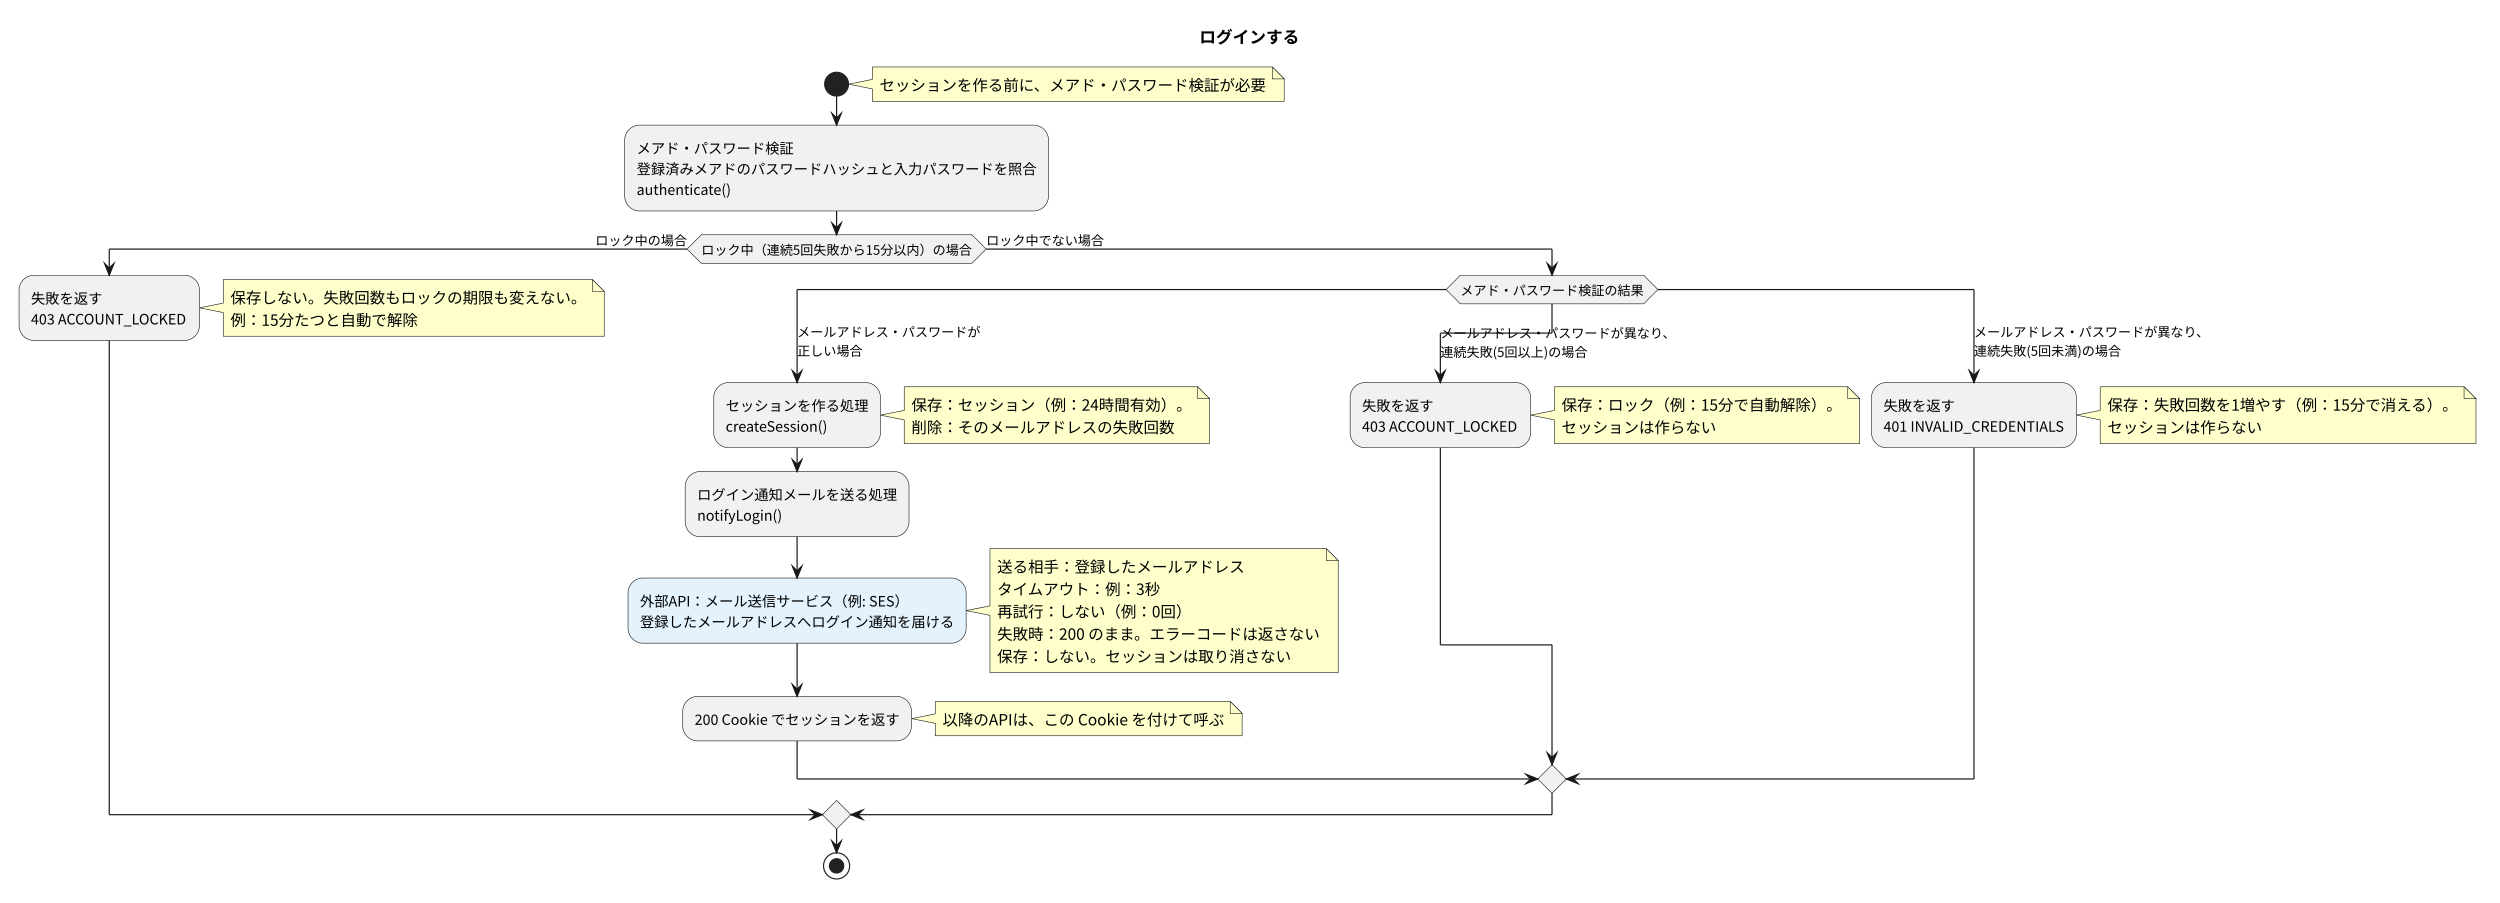
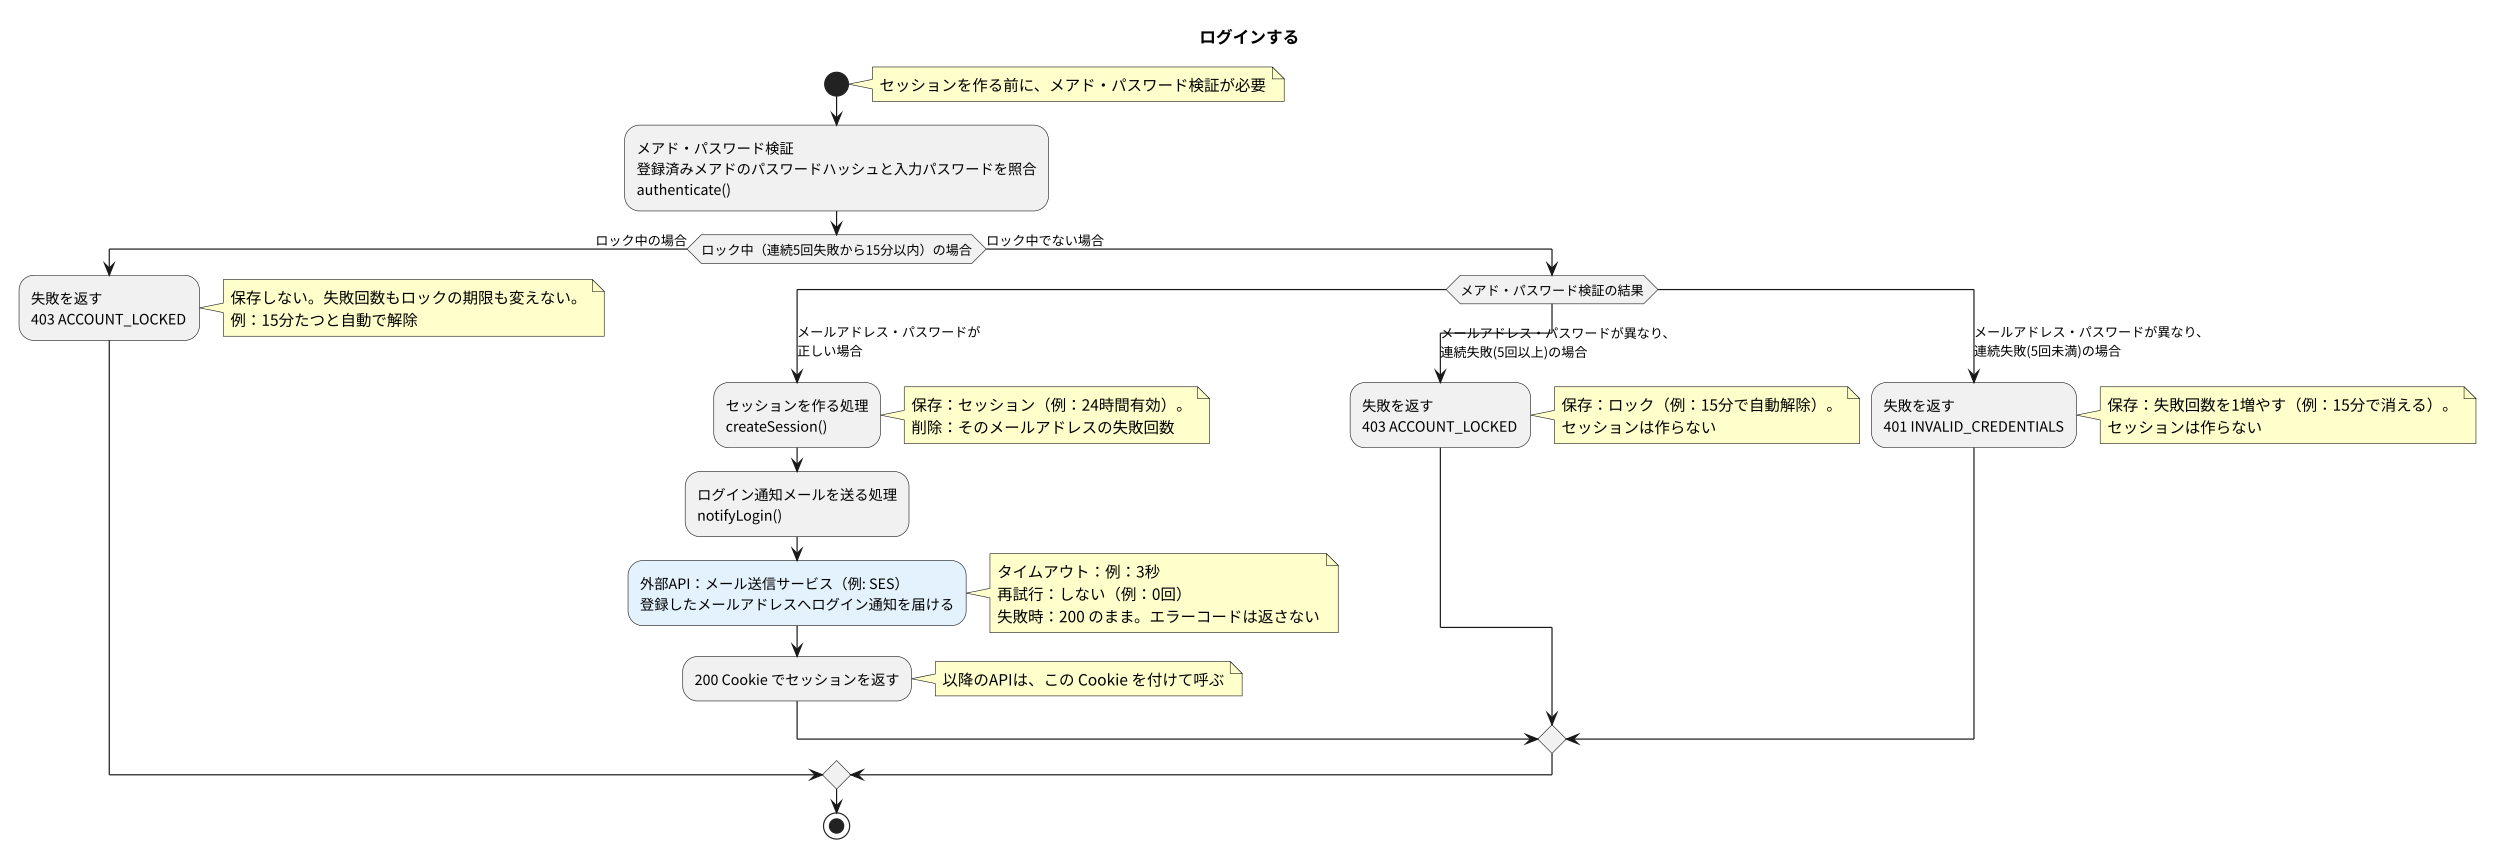
- <svg xmlns="http://www.w3.org/2000/svg" version="1.1" data-diagram-type="ACTIVITY" style="width:2100px;height:758px;background:#FFFFFF;" width="2100px" height="758px" viewBox="0 0 2100 758" zoomAndPan="magnify" preserveAspectRatio="none" contentStyleType="text/css">
+ <svg xmlns="http://www.w3.org/2000/svg" version="1.1" data-diagram-type="ACTIVITY" style="width:2100px;height:724px;background:#FFFFFF;" width="2100px" height="724px" viewBox="0 0 2100 724" zoomAndPan="magnify" preserveAspectRatio="none" contentStyleType="text/css">
  <defs />
  <g font-family="sans-serif" lengthAdjust="spacing">
    <g class="title" data-source-line="8">
      <text x="1007.407" y="36.24" fill="#000" font-size="14" textLength="84" font-weight="700" font-family="'Noto Sans CJK JP'">ログインする</text>
    </g>
    <path d="M732.732,56.272 L732.732,66.684 L712.732,70.684 L732.732,74.684 L732.732,85.096 A0,0 0 0 0 732.732,85.096 L1078.732,85.096 A0,0 0 0 0 1078.732,85.096 L1078.732,66.272 L1068.732,56.272 L732.732,56.272 A0,0 0 0 0 732.732,56.272" style="stroke:#181818;stroke-width:0.5;" fill="#FFC" />
    <path d="M1068.732,56.272 L1068.732,66.272 L1078.732,66.272 L1068.732,56.272" style="stroke:#181818;stroke-width:0.5;" fill="#FFC" />
    <text x="738.732" y="76.352" fill="#000" font-size="13" textLength="325" font-family="'Noto Sans CJK JP'">セッションを作る前に、メアド・パスワード検証が必要</text>
    <ellipse cx="702.732" cy="70.684" rx="10" ry="10" fill="#222" style="stroke:#222;stroke-width:1;" />
    <rect x="524.731" y="105.096" width="356.003" height="72.128" fill="#F1F1F1" style="stroke:#181818;stroke-width:0.5;" rx="12.5" ry="12.5" />
    <text x="534.731" y="129.016" fill="#000" font-size="12" textLength="132.001" font-family="'Noto Sans CJK JP'">メアド・パスワード検証</text>
    <text x="534.731" y="146.392" fill="#000" font-size="12" textLength="336.003" font-family="'Noto Sans CJK JP'">登録済みメアドのパスワードハッシュと入力パスワードを照合</text>
    <text x="534.731" y="163.768" fill="#000" font-size="12" textLength="79.801" font-family="'Noto Sans CJK JP'">authenticate()</text>
    <polygon points="589.075,197.224,816.389,197.224,828.389,209.224,816.389,221.224,589.075,221.224,577.075,209.224,589.075,197.224" fill="#F1F1F1" style="stroke:#181818;stroke-width:0.5;stroke-linejoin:miter;stroke-miterlimit:10;" />
    <text x="589.075" y="214.02" fill="#000" font-size="11" textLength="227.313" font-family="'Noto Sans CJK JP'">ロック中（連続5回失敗から15分以内）の場合</text>
    <text x="500.076" y="206.056" fill="#000" font-size="11" textLength="76.999" font-family="'Noto Sans CJK JP'">ロック中の場合</text>
    <text x="828.389" y="206.056" fill="#000" font-size="11" textLength="98.999" font-family="'Noto Sans CJK JP'">ロック中でない場合</text>
    <path d="M187.557,234.776 L187.557,254.6 L167.557,258.6 L187.557,262.6 L187.557,282.424 A0,0 0 0 0 187.557,282.424 L507.557,282.424 A0,0 0 0 0 507.557,282.424 L507.557,244.776 L497.557,234.776 L187.557,234.776 A0,0 0 0 0 187.557,234.776" style="stroke:#181818;stroke-width:0.5;" fill="#FFC" />
    <path d="M497.557,234.776 L497.557,244.776 L507.557,244.776 L497.557,234.776" style="stroke:#181818;stroke-width:0.5;" fill="#FFC" />
    <text x="193.557" y="254.856" fill="#000" font-size="13" textLength="299" font-family="'Noto Sans CJK JP'">保存しない。失敗回数もロックの期限も変えない。</text>
    <text x="193.557" y="273.68" fill="#000" font-size="13" textLength="157.43" font-family="'Noto Sans CJK JP'">例：15分たつと自動で解除</text>
    <rect x="16" y="231.224" width="151.557" height="54.752" fill="#F1F1F1" style="stroke:#181818;stroke-width:0.5;" rx="12.5" ry="12.5" />
    <text x="26" y="255.144" fill="#000" font-size="12" textLength="60" font-family="'Noto Sans CJK JP'">失敗を返す</text>
    <text x="26" y="272.521" fill="#000" font-size="12" textLength="131.557" font-family="'Noto Sans CJK JP'">403 ACCOUNT_LOCKED</text>
    <polygon points="1226.686,231.224,1380.685,231.224,1392.685,243.224,1380.685,255.224,1226.686,255.224,1214.686,243.224,1226.686,231.224" fill="#F1F1F1" style="stroke:#181818;stroke-width:0.5;stroke-linejoin:miter;stroke-miterlimit:10;" />
    <text x="1226.686" y="248.02" fill="#000" font-size="11" textLength="153.999" font-family="'Noto Sans CJK JP'">メアド・パスワード検証の結果</text>
    <path d="M759.559,324.892 L759.559,344.716 L739.559,348.716 L759.559,352.716 L759.559,372.54 A0,0 0 0 0 759.559,372.54 L1015.989,372.54 A0,0 0 0 0 1015.989,372.54 L1015.989,334.892 L1005.989,324.892 L759.559,324.892 A0,0 0 0 0 759.559,324.892" style="stroke:#181818;stroke-width:0.5;" fill="#FFC" />
    <path d="M1005.989,324.892 L1005.989,334.892 L1015.989,334.892 L1005.989,324.892" style="stroke:#181818;stroke-width:0.5;" fill="#FFC" />
    <text x="765.559" y="344.972" fill="#000" font-size="13" textLength="235.43" font-family="'Noto Sans CJK JP'">保存：セッション（例：24時間有効）。</text>
    <text x="765.559" y="363.796" fill="#000" font-size="13" textLength="221" font-family="'Noto Sans CJK JP'">削除：そのメールアドレスの失敗回数</text>
    <rect x="599.558" y="321.34" width="140.001" height="54.752" fill="#F1F1F1" style="stroke:#181818;stroke-width:0.5;" rx="12.5" ry="12.5" />
    <text x="609.558" y="345.26" fill="#000" font-size="12" textLength="120.001" font-family="'Noto Sans CJK JP'">セッションを作る処理</text>
    <text x="609.558" y="362.636" fill="#000" font-size="12" textLength="86.389" font-family="'Noto Sans CJK JP'">createSession()</text>
    <rect x="575.558" y="396.092" width="188.001" height="54.752" fill="#F1F1F1" style="stroke:#181818;stroke-width:0.5;" rx="12.5" ry="12.5" />
    <text x="585.558" y="420.012" fill="#000" font-size="12" textLength="168.001" font-family="'Noto Sans CJK JP'">ログイン通知メールを送る処理</text>
    <text x="585.558" y="437.388" fill="#000" font-size="12" textLength="71.857" font-family="'Noto Sans CJK JP'">notifyLogin()</text>
-     <path d="M831.559,460.844 L831.559,508.904 L811.559,512.904 L831.559,516.904 L831.559,564.965 A0,0 0 0 0 831.559,564.965 L1124.117,564.965 A0,0 0 0 0 1124.117,564.965 L1124.117,470.844 L1114.117,460.844 L831.559,460.844 A0,0 0 0 0 831.559,460.844" style="stroke:#181818;stroke-width:0.5;" fill="#FFC" />
-     <path d="M1114.117,460.844 L1114.117,470.844 L1124.117,470.844 L1114.117,460.844" style="stroke:#181818;stroke-width:0.5;" fill="#FFC" />
-     <text x="837.559" y="480.924" fill="#000" font-size="13" textLength="208" font-family="'Noto Sans CJK JP'">送る相手：登録したメールアドレス</text>
-     <text x="837.559" y="499.748" fill="#000" font-size="13" textLength="137.215" font-family="'Noto Sans CJK JP'">タイムアウト：例：3秒</text>
-     <text x="837.559" y="518.572" fill="#000" font-size="13" textLength="163.215" font-family="'Noto Sans CJK JP'">再試行：しない（例：0回）</text>
-     <text x="837.559" y="537.397" fill="#000" font-size="13" textLength="271.557" font-family="'Noto Sans CJK JP'">失敗時：200 のまま。エラーコードは返さない</text>
-     <text x="837.559" y="556.221" fill="#000" font-size="13" textLength="247" font-family="'Noto Sans CJK JP'">保存：しない。セッションは取り消さない</text>
-     <rect x="527.557" y="485.528" width="284.002" height="54.752" fill="#E3F2FD" style="stroke:#181818;stroke-width:0.5;" rx="12.5" ry="12.5" />
-     <text x="537.557" y="509.448" fill="#000" font-size="12" textLength="225.806" font-family="'Noto Sans CJK JP'">外部API：メール送信サービス（例: SES）</text>
-     <text x="537.557" y="526.825" fill="#000" font-size="12" textLength="264.002" font-family="'Noto Sans CJK JP'">登録したメールアドレスへログイン通知を届ける</text>
-     <path d="M785.623,589.241 L785.623,599.653 L765.623,603.653 L785.623,607.653 L785.623,618.065 A0,0 0 0 0 785.623,618.065 L1043.392,618.065 A0,0 0 0 0 1043.392,618.065 L1043.392,599.241 L1033.392,589.241 L785.623,589.241 A0,0 0 0 0 785.623,589.241" style="stroke:#181818;stroke-width:0.5;" fill="#FFC" />
-     <path d="M1033.392,589.241 L1033.392,599.241 L1043.392,599.241 L1033.392,589.241" style="stroke:#181818;stroke-width:0.5;" fill="#FFC" />
-     <text x="791.623" y="609.321" fill="#000" font-size="13" textLength="236.769" font-family="'Noto Sans CJK JP'">以降のAPIは、この Cookie を付けて呼ぶ</text>
-     <rect x="573.494" y="584.965" width="192.129" height="37.376" fill="#F1F1F1" style="stroke:#181818;stroke-width:0.5;" rx="12.5" ry="12.5" />
-     <text x="583.494" y="608.885" fill="#000" font-size="12" textLength="172.129" font-family="'Noto Sans CJK JP'">200 Cookie でセッションを返す</text>
+     <path d="M831.559,464.985 L831.559,494.221 L811.559,498.221 L831.559,502.221 L831.559,531.457 A0,0 0 0 0 831.559,531.457 L1124.117,531.457 A0,0 0 0 0 1124.117,531.457 L1124.117,474.985 L1114.117,464.985 L831.559,464.985 A0,0 0 0 0 831.559,464.985" style="stroke:#181818;stroke-width:0.5;" fill="#FFC" />
+     <path d="M1114.117,464.985 L1114.117,474.985 L1124.117,474.985 L1114.117,464.985" style="stroke:#181818;stroke-width:0.5;" fill="#FFC" />
+     <text x="837.559" y="485.065" fill="#000" font-size="13" textLength="137.215" font-family="'Noto Sans CJK JP'">タイムアウト：例：3秒</text>
+     <text x="837.559" y="503.889" fill="#000" font-size="13" textLength="163.215" font-family="'Noto Sans CJK JP'">再試行：しない（例：0回）</text>
+     <text x="837.559" y="522.713" fill="#000" font-size="13" textLength="271.557" font-family="'Noto Sans CJK JP'">失敗時：200 のまま。エラーコードは返さない</text>
+     <rect x="527.557" y="470.844" width="284.002" height="54.752" fill="#E3F2FD" style="stroke:#181818;stroke-width:0.5;" rx="12.5" ry="12.5" />
+     <text x="537.557" y="494.765" fill="#000" font-size="12" textLength="225.806" font-family="'Noto Sans CJK JP'">外部API：メール送信サービス（例: SES）</text>
+     <text x="537.557" y="512.141" fill="#000" font-size="12" textLength="264.002" font-family="'Noto Sans CJK JP'">登録したメールアドレスへログイン通知を届ける</text>
+     <path d="M785.623,555.733 L785.623,566.145 L765.623,570.145 L785.623,574.145 L785.623,584.557 A0,0 0 0 0 785.623,584.557 L1043.392,584.557 A0,0 0 0 0 1043.392,584.557 L1043.392,565.733 L1033.392,555.733 L785.623,555.733 A0,0 0 0 0 785.623,555.733" style="stroke:#181818;stroke-width:0.5;" fill="#FFC" />
+     <path d="M1033.392,555.733 L1033.392,565.733 L1043.392,565.733 L1033.392,555.733" style="stroke:#181818;stroke-width:0.5;" fill="#FFC" />
+     <text x="791.623" y="575.813" fill="#000" font-size="13" textLength="236.769" font-family="'Noto Sans CJK JP'">以降のAPIは、この Cookie を付けて呼ぶ</text>
+     <rect x="573.494" y="551.457" width="192.129" height="37.376" fill="#F1F1F1" style="stroke:#181818;stroke-width:0.5;" rx="12.5" ry="12.5" />
+     <text x="583.494" y="575.377" fill="#000" font-size="12" textLength="172.129" font-family="'Noto Sans CJK JP'">200 Cookie でセッションを返す</text>
    <path d="M1305.674,324.892 L1305.674,344.716 L1285.674,348.716 L1305.674,352.716 L1305.674,372.54 A0,0 0 0 0 1305.674,372.54 L1562.104,372.54 A0,0 0 0 0 1562.104,372.54 L1562.104,334.892 L1552.104,324.892 L1305.674,324.892 A0,0 0 0 0 1305.674,324.892" style="stroke:#181818;stroke-width:0.5;" fill="#FFC" />
    <path d="M1552.104,324.892 L1552.104,334.892 L1562.104,334.892 L1552.104,324.892" style="stroke:#181818;stroke-width:0.5;" fill="#FFC" />
    <text x="1311.674" y="344.972" fill="#000" font-size="13" textLength="235.43" font-family="'Noto Sans CJK JP'">保存：ロック（例：15分で自動解除）。</text>
    <text x="1311.674" y="363.796" fill="#000" font-size="13" textLength="130" font-family="'Noto Sans CJK JP'">セッションは作らない</text>
    <rect x="1134.117" y="321.34" width="151.557" height="54.752" fill="#F1F1F1" style="stroke:#181818;stroke-width:0.5;" rx="12.5" ry="12.5" />
    <text x="1144.117" y="345.26" fill="#000" font-size="12" textLength="60" font-family="'Noto Sans CJK JP'">失敗を返す</text>
    <text x="1144.117" y="362.636" fill="#000" font-size="12" textLength="131.557" font-family="'Noto Sans CJK JP'">403 ACCOUNT_LOCKED</text>
    <path d="M1764.169,324.892 L1764.169,344.716 L1744.169,348.716 L1764.169,352.716 L1764.169,372.54 A0,0 0 0 0 1764.169,372.54 L2079.814,372.54 A0,0 0 0 0 2079.814,372.54 L2079.814,334.892 L2069.814,324.892 L1764.169,324.892 A0,0 0 0 0 1764.169,324.892" style="stroke:#181818;stroke-width:0.5;" fill="#FFC" />
    <path d="M2069.814,324.892 L2069.814,334.892 L2079.814,334.892 L2069.814,324.892" style="stroke:#181818;stroke-width:0.5;" fill="#FFC" />
    <text x="1770.169" y="344.972" fill="#000" font-size="13" textLength="294.645" font-family="'Noto Sans CJK JP'">保存：失敗回数を1増やす（例：15分で消える）。</text>
    <text x="1770.169" y="363.796" fill="#000" font-size="13" textLength="130" font-family="'Noto Sans CJK JP'">セッションは作らない</text>
    <rect x="1572.104" y="321.34" width="172.065" height="54.752" fill="#F1F1F1" style="stroke:#181818;stroke-width:0.5;" rx="12.5" ry="12.5" />
    <text x="1582.104" y="345.26" fill="#000" font-size="12" textLength="60" font-family="'Noto Sans CJK JP'">失敗を返す</text>
    <text x="1582.104" y="362.636" fill="#000" font-size="12" textLength="152.065" font-family="'Noto Sans CJK JP'">401 INVALID_CREDENTIALS</text>
-     <polygon points="1303.686,642.341,1303.686,642.341,1315.686,654.341,1303.686,666.341,1303.686,666.341,1291.686,654.341,1303.686,642.341" fill="#F1F1F1" style="stroke:#181818;stroke-width:0.5;stroke-linejoin:miter;stroke-miterlimit:10;" />
-     <polygon points="702.732,672.341,714.732,684.341,702.732,696.341,690.732,684.341,702.732,672.341" fill="#F1F1F1" style="stroke:#181818;stroke-width:0.5;stroke-linejoin:miter;stroke-miterlimit:10;" />
-     <ellipse cx="702.732" cy="727.341" rx="11" ry="11" fill="none" style="stroke:#222;stroke-width:1;" />
-     <ellipse cx="702.732" cy="727.341" rx="6" ry="6" fill="#222" style="stroke:#222;stroke-width:1;" />
+     <polygon points="1303.686,608.833,1303.686,608.833,1315.686,620.833,1303.686,632.833,1303.686,632.833,1291.686,620.833,1303.686,608.833" fill="#F1F1F1" style="stroke:#181818;stroke-width:0.5;stroke-linejoin:miter;stroke-miterlimit:10;" />
+     <polygon points="702.732,638.833,714.732,650.833,702.732,662.833,690.732,650.833,702.732,638.833" fill="#F1F1F1" style="stroke:#181818;stroke-width:0.5;stroke-linejoin:miter;stroke-miterlimit:10;" />
+     <ellipse cx="702.732" cy="693.833" rx="11" ry="11" fill="none" style="stroke:#222;stroke-width:1;" />
+     <ellipse cx="702.732" cy="693.833" rx="6" ry="6" fill="#222" style="stroke:#222;stroke-width:1;" />
    <line x1="702.732" y1="80.684" x2="702.732" y2="105.096" style="stroke:#181818;stroke-width:1;" />
    <polygon points="698.732,95.096,702.732,105.096,706.732,95.096,702.732,99.096" fill="#181818" style="stroke:#181818;stroke-width:1;stroke-linejoin:miter;stroke-miterlimit:10;" />
    <line x1="669.558" y1="376.092" x2="669.558" y2="396.092" style="stroke:#181818;stroke-width:1;" />
    <polygon points="665.558,386.092,669.558,396.092,673.558,386.092,669.558,390.092" fill="#181818" style="stroke:#181818;stroke-width:1;stroke-linejoin:miter;stroke-miterlimit:10;" />
-     <line x1="669.558" y1="450.844" x2="669.558" y2="485.528" style="stroke:#181818;stroke-width:1;" />
-     <polygon points="665.558,475.528,669.558,485.528,673.558,475.528,669.558,479.528" fill="#181818" style="stroke:#181818;stroke-width:1;stroke-linejoin:miter;stroke-miterlimit:10;" />
-     <line x1="669.558" y1="540.281" x2="669.558" y2="584.965" style="stroke:#181818;stroke-width:1;" />
-     <polygon points="665.558,574.965,669.558,584.965,673.558,574.965,669.558,578.965" fill="#181818" style="stroke:#181818;stroke-width:1;stroke-linejoin:miter;stroke-miterlimit:10;" />
+     <line x1="669.558" y1="450.844" x2="669.558" y2="470.844" style="stroke:#181818;stroke-width:1;" />
+     <polygon points="665.558,460.844,669.558,470.844,673.558,460.844,669.558,464.844" fill="#181818" style="stroke:#181818;stroke-width:1;stroke-linejoin:miter;stroke-miterlimit:10;" />
+     <line x1="669.558" y1="525.597" x2="669.558" y2="551.457" style="stroke:#181818;stroke-width:1;" />
+     <polygon points="665.558,541.457,669.558,551.457,673.558,541.457,669.558,545.457" fill="#181818" style="stroke:#181818;stroke-width:1;stroke-linejoin:miter;stroke-miterlimit:10;" />
    <line x1="1214.686" y1="243.224" x2="669.558" y2="243.224" style="stroke:#181818;stroke-width:1;" />
    <line x1="669.558" y1="243.224" x2="669.558" y2="321.34" style="stroke:#181818;stroke-width:1;" />
    <polygon points="665.558,311.34,669.558,321.34,673.558,311.34,669.558,315.34" fill="#181818" style="stroke:#181818;stroke-width:1;stroke-linejoin:miter;stroke-miterlimit:10;" />
    <text x="669.558" y="282.912" fill="#000" font-size="11" textLength="153.999" font-family="'Noto Sans CJK JP'">メールアドレス・パスワードが</text>
    <text x="669.558" y="298.84" fill="#000" font-size="11" textLength="55" font-family="'Noto Sans CJK JP'">正しい場合</text>
    <line x1="1392.685" y1="243.224" x2="1658.136" y2="243.224" style="stroke:#181818;stroke-width:1;" />
    <line x1="1658.136" y1="243.224" x2="1658.136" y2="321.34" style="stroke:#181818;stroke-width:1;" />
    <polygon points="1654.136,311.34,1658.136,321.34,1662.136,311.34,1658.136,315.34" fill="#181818" style="stroke:#181818;stroke-width:1;stroke-linejoin:miter;stroke-miterlimit:10;" />
    <text x="1658.136" y="282.912" fill="#000" font-size="11" textLength="197.999" font-family="'Noto Sans CJK JP'">メールアドレス・パスワードが異なり、</text>
    <text x="1658.136" y="298.84" fill="#000" font-size="11" textLength="123.54" font-family="'Noto Sans CJK JP'">連続失敗(5回未満)の場合</text>
    <line x1="1303.686" y1="255.224" x2="1303.686" y2="279.795" style="stroke:#181818;stroke-width:1;" />
    <line x1="1303.686" y1="279.795" x2="1209.895" y2="279.795" style="stroke:#181818;stroke-width:1;" />
    <line x1="1209.895" y1="279.795" x2="1209.895" y2="321.34" style="stroke:#181818;stroke-width:1;" />
    <polygon points="1205.895,311.34,1209.895,321.34,1213.895,311.34,1209.895,315.34" fill="#181818" style="stroke:#181818;stroke-width:1;stroke-linejoin:miter;stroke-miterlimit:10;" />
    <text x="1209.895" y="283.912" fill="#000" font-size="11" textLength="197.999" font-family="'Noto Sans CJK JP'">メールアドレス・パスワードが異なり、</text>
    <text x="1209.895" y="299.84" fill="#000" font-size="11" textLength="123.54" font-family="'Noto Sans CJK JP'">連続失敗(5回以上)の場合</text>
-     <line x1="669.558" y1="622.341" x2="669.558" y2="654.341" style="stroke:#181818;stroke-width:1;" />
-     <line x1="669.558" y1="654.341" x2="1291.686" y2="654.341" style="stroke:#181818;stroke-width:1;" />
-     <polygon points="1281.686,650.341,1291.686,654.341,1281.686,658.341,1285.686,654.341" fill="#181818" style="stroke:#181818;stroke-width:1;stroke-linejoin:miter;stroke-miterlimit:10;" />
-     <line x1="1658.136" y1="376.092" x2="1658.136" y2="654.341" style="stroke:#181818;stroke-width:1;" />
-     <line x1="1658.136" y1="654.341" x2="1315.686" y2="654.341" style="stroke:#181818;stroke-width:1;" />
-     <polygon points="1325.686,650.341,1315.686,654.341,1325.686,658.341,1321.686,654.341" fill="#181818" style="stroke:#181818;stroke-width:1;stroke-linejoin:miter;stroke-miterlimit:10;" />
-     <line x1="1209.895" y1="376.092" x2="1209.895" y2="541.716" style="stroke:#181818;stroke-width:1;" />
-     <line x1="1209.895" y1="541.716" x2="1303.686" y2="541.716" style="stroke:#181818;stroke-width:1;" />
-     <line x1="1303.686" y1="541.716" x2="1303.686" y2="642.341" style="stroke:#181818;stroke-width:1;" />
-     <polygon points="1299.686,632.341,1303.686,642.341,1307.686,632.341,1303.686,636.341" fill="#181818" style="stroke:#181818;stroke-width:1;stroke-linejoin:miter;stroke-miterlimit:10;" />
+     <line x1="669.558" y1="588.833" x2="669.558" y2="620.833" style="stroke:#181818;stroke-width:1;" />
+     <line x1="669.558" y1="620.833" x2="1291.686" y2="620.833" style="stroke:#181818;stroke-width:1;" />
+     <polygon points="1281.686,616.833,1291.686,620.833,1281.686,624.833,1285.686,620.833" fill="#181818" style="stroke:#181818;stroke-width:1;stroke-linejoin:miter;stroke-miterlimit:10;" />
+     <line x1="1658.136" y1="376.092" x2="1658.136" y2="620.833" style="stroke:#181818;stroke-width:1;" />
+     <line x1="1658.136" y1="620.833" x2="1315.686" y2="620.833" style="stroke:#181818;stroke-width:1;" />
+     <polygon points="1325.686,616.833,1315.686,620.833,1325.686,624.833,1321.686,620.833" fill="#181818" style="stroke:#181818;stroke-width:1;stroke-linejoin:miter;stroke-miterlimit:10;" />
+     <line x1="1209.895" y1="376.092" x2="1209.895" y2="527.033" style="stroke:#181818;stroke-width:1;" />
+     <line x1="1209.895" y1="527.033" x2="1303.686" y2="527.033" style="stroke:#181818;stroke-width:1;" />
+     <line x1="1303.686" y1="527.033" x2="1303.686" y2="608.833" style="stroke:#181818;stroke-width:1;" />
+     <polygon points="1299.686,598.833,1303.686,608.833,1307.686,598.833,1303.686,602.833" fill="#181818" style="stroke:#181818;stroke-width:1;stroke-linejoin:miter;stroke-miterlimit:10;" />
    <line x1="577.075" y1="209.224" x2="91.778" y2="209.224" style="stroke:#181818;stroke-width:1;" />
    <line x1="91.778" y1="209.224" x2="91.778" y2="231.224" style="stroke:#181818;stroke-width:1;" />
    <polygon points="87.778,221.224,91.778,231.224,95.778,221.224,91.778,225.224" fill="#181818" style="stroke:#181818;stroke-width:1;stroke-linejoin:miter;stroke-miterlimit:10;" />
    <line x1="828.389" y1="209.224" x2="1303.686" y2="209.224" style="stroke:#181818;stroke-width:1;" />
    <line x1="1303.686" y1="209.224" x2="1303.686" y2="231.224" style="stroke:#181818;stroke-width:1;" />
    <polygon points="1299.686,221.224,1303.686,231.224,1307.686,221.224,1303.686,225.224" fill="#181818" style="stroke:#181818;stroke-width:1;stroke-linejoin:miter;stroke-miterlimit:10;" />
-     <line x1="91.778" y1="285.977" x2="91.778" y2="684.341" style="stroke:#181818;stroke-width:1;" />
-     <line x1="91.778" y1="684.341" x2="690.732" y2="684.341" style="stroke:#181818;stroke-width:1;" />
-     <polygon points="680.732,680.341,690.732,684.341,680.732,688.341,684.732,684.341" fill="#181818" style="stroke:#181818;stroke-width:1;stroke-linejoin:miter;stroke-miterlimit:10;" />
-     <line x1="1303.686" y1="666.341" x2="1303.686" y2="684.341" style="stroke:#181818;stroke-width:1;" />
-     <line x1="1303.686" y1="684.341" x2="714.732" y2="684.341" style="stroke:#181818;stroke-width:1;" />
-     <polygon points="724.732,680.341,714.732,684.341,724.732,688.341,720.732,684.341" fill="#181818" style="stroke:#181818;stroke-width:1;stroke-linejoin:miter;stroke-miterlimit:10;" />
+     <line x1="91.778" y1="285.977" x2="91.778" y2="650.833" style="stroke:#181818;stroke-width:1;" />
+     <line x1="91.778" y1="650.833" x2="690.732" y2="650.833" style="stroke:#181818;stroke-width:1;" />
+     <polygon points="680.732,646.833,690.732,650.833,680.732,654.833,684.732,650.833" fill="#181818" style="stroke:#181818;stroke-width:1;stroke-linejoin:miter;stroke-miterlimit:10;" />
+     <line x1="1303.686" y1="632.833" x2="1303.686" y2="650.833" style="stroke:#181818;stroke-width:1;" />
+     <line x1="1303.686" y1="650.833" x2="714.732" y2="650.833" style="stroke:#181818;stroke-width:1;" />
+     <polygon points="724.732,646.833,714.732,650.833,724.732,654.833,720.732,650.833" fill="#181818" style="stroke:#181818;stroke-width:1;stroke-linejoin:miter;stroke-miterlimit:10;" />
    <line x1="702.732" y1="177.224" x2="702.732" y2="197.224" style="stroke:#181818;stroke-width:1;" />
    <polygon points="698.732,187.224,702.732,197.224,706.732,187.224,702.732,191.224" fill="#181818" style="stroke:#181818;stroke-width:1;stroke-linejoin:miter;stroke-miterlimit:10;" />
-     <line x1="702.732" y1="696.341" x2="702.732" y2="716.341" style="stroke:#181818;stroke-width:1;" />
-     <polygon points="698.732,706.341,702.732,716.341,706.732,706.341,702.732,710.341" fill="#181818" style="stroke:#181818;stroke-width:1;stroke-linejoin:miter;stroke-miterlimit:10;" />
+     <line x1="702.732" y1="662.833" x2="702.732" y2="682.833" style="stroke:#181818;stroke-width:1;" />
+     <polygon points="698.732,672.833,702.732,682.833,706.732,672.833,702.732,676.833" fill="#181818" style="stroke:#181818;stroke-width:1;stroke-linejoin:miter;stroke-miterlimit:10;" />
  </g>
</svg>
